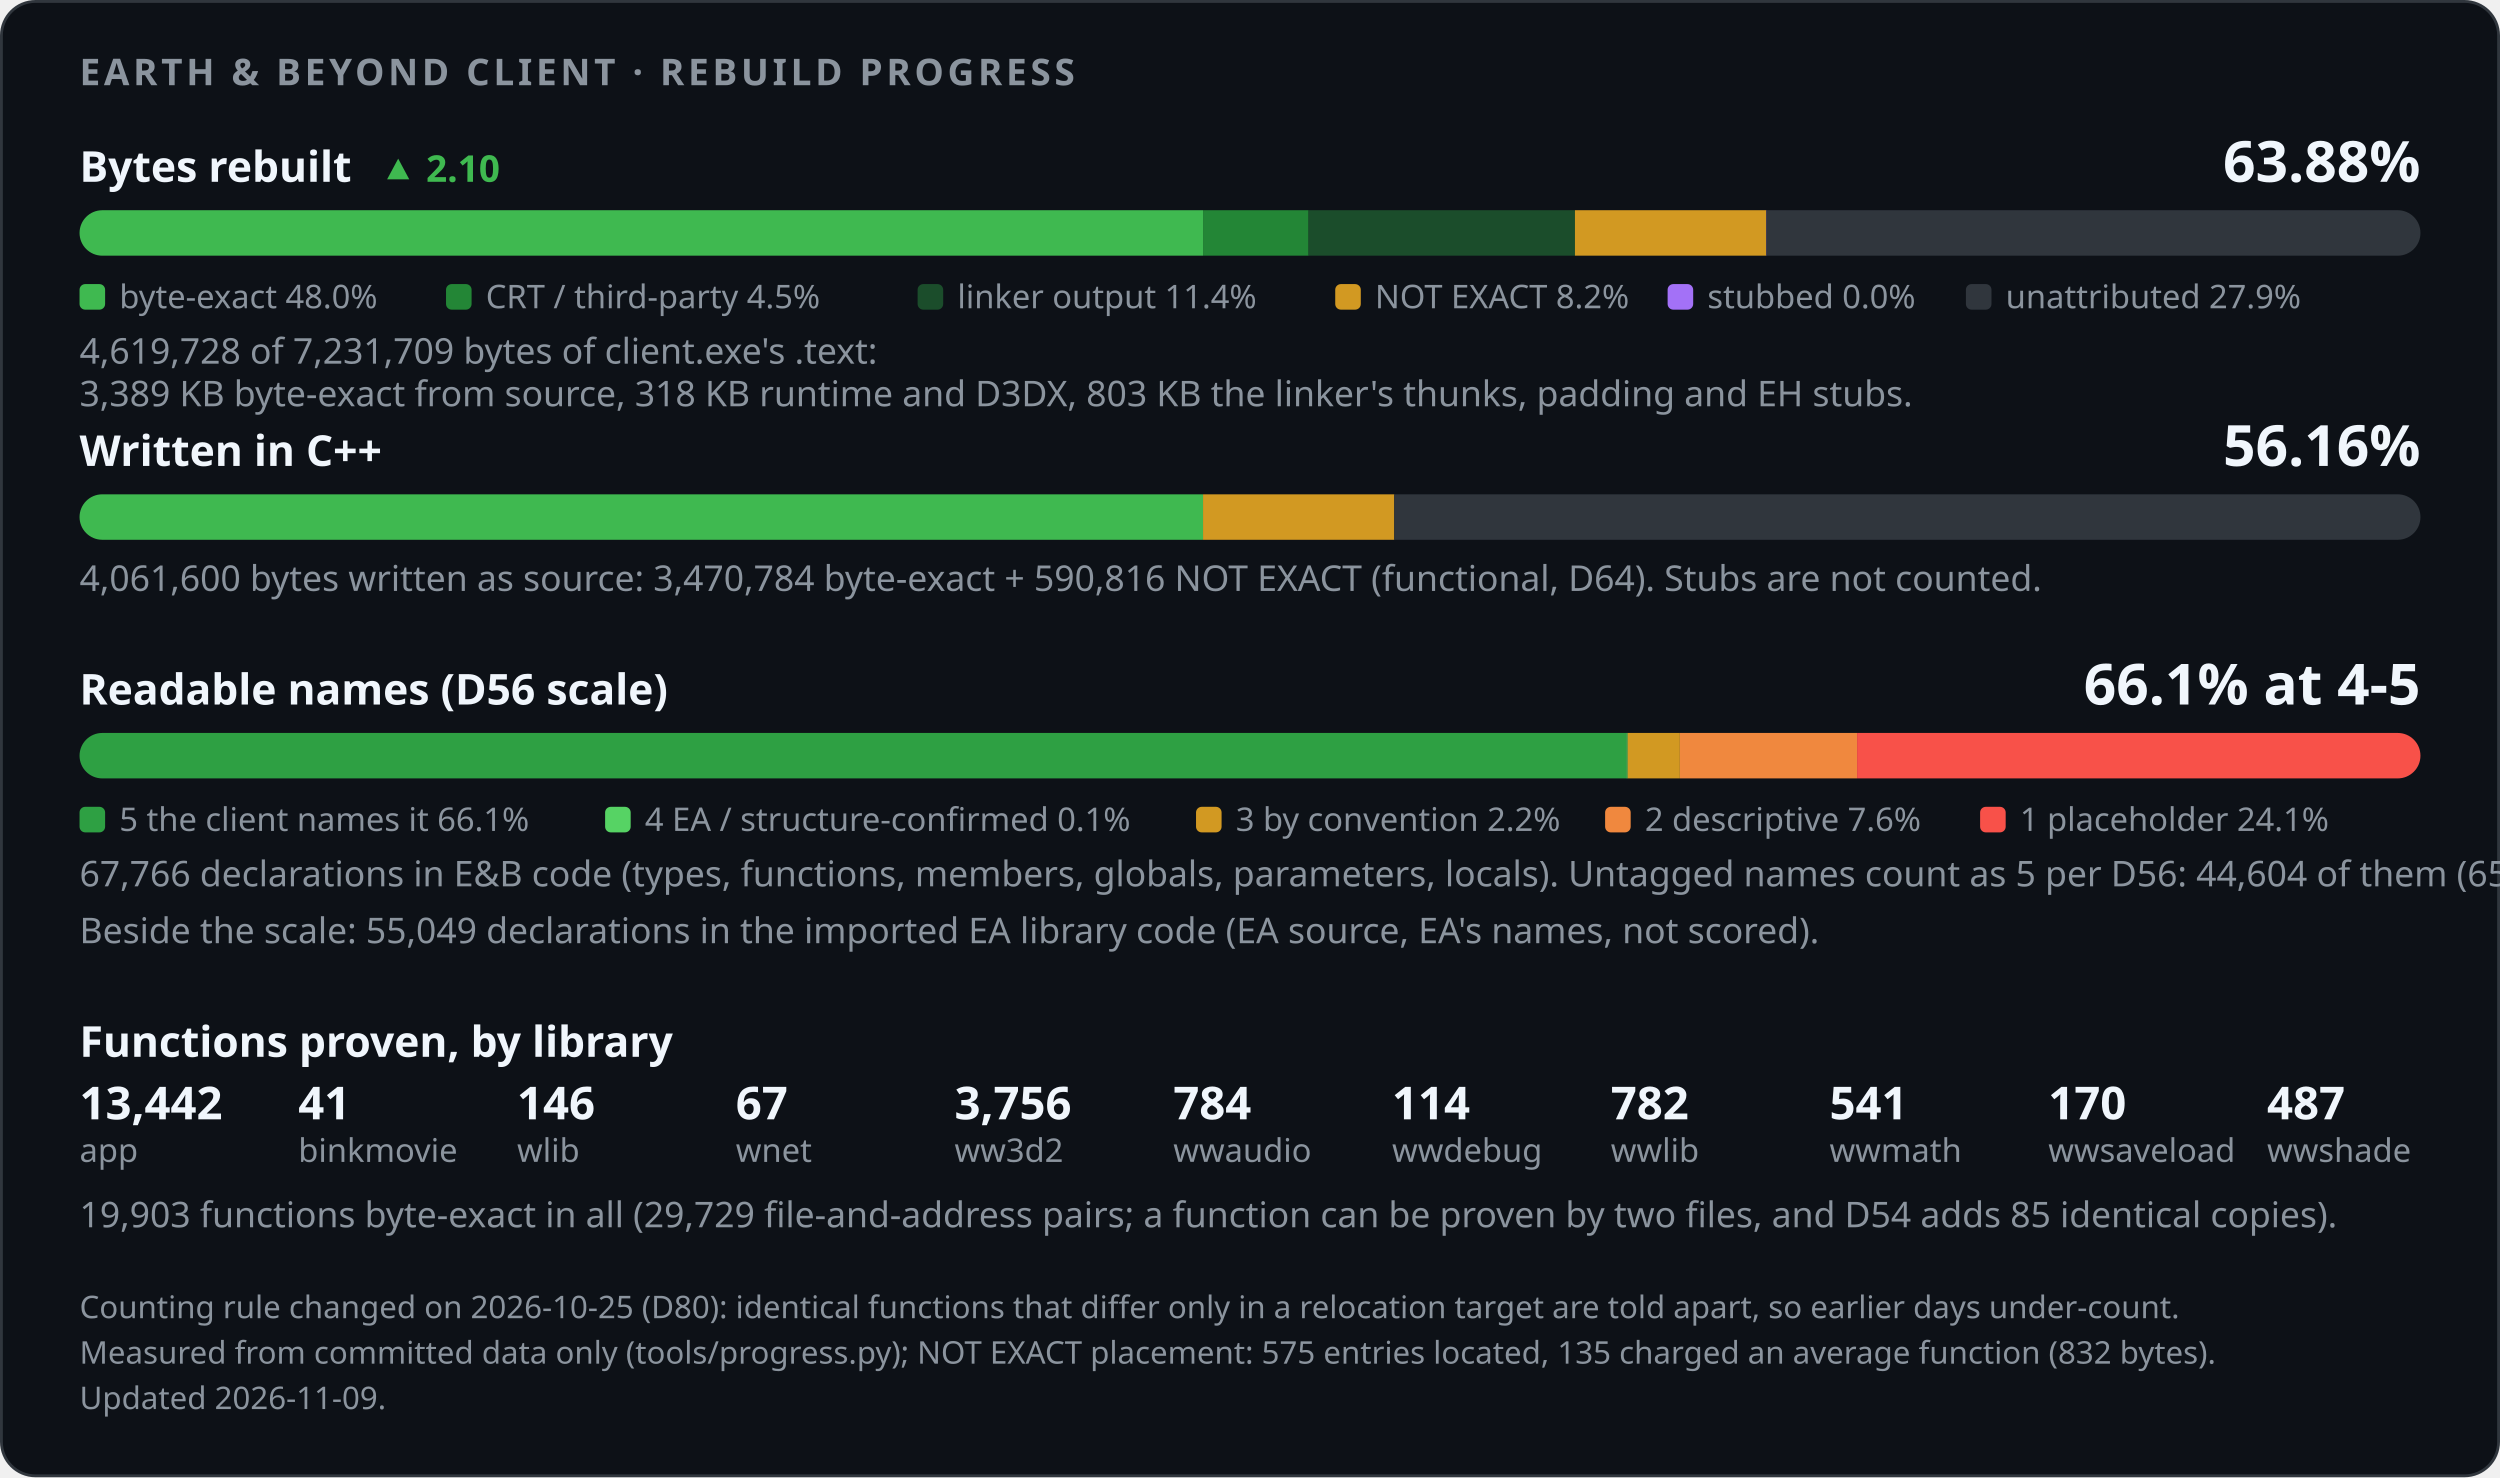
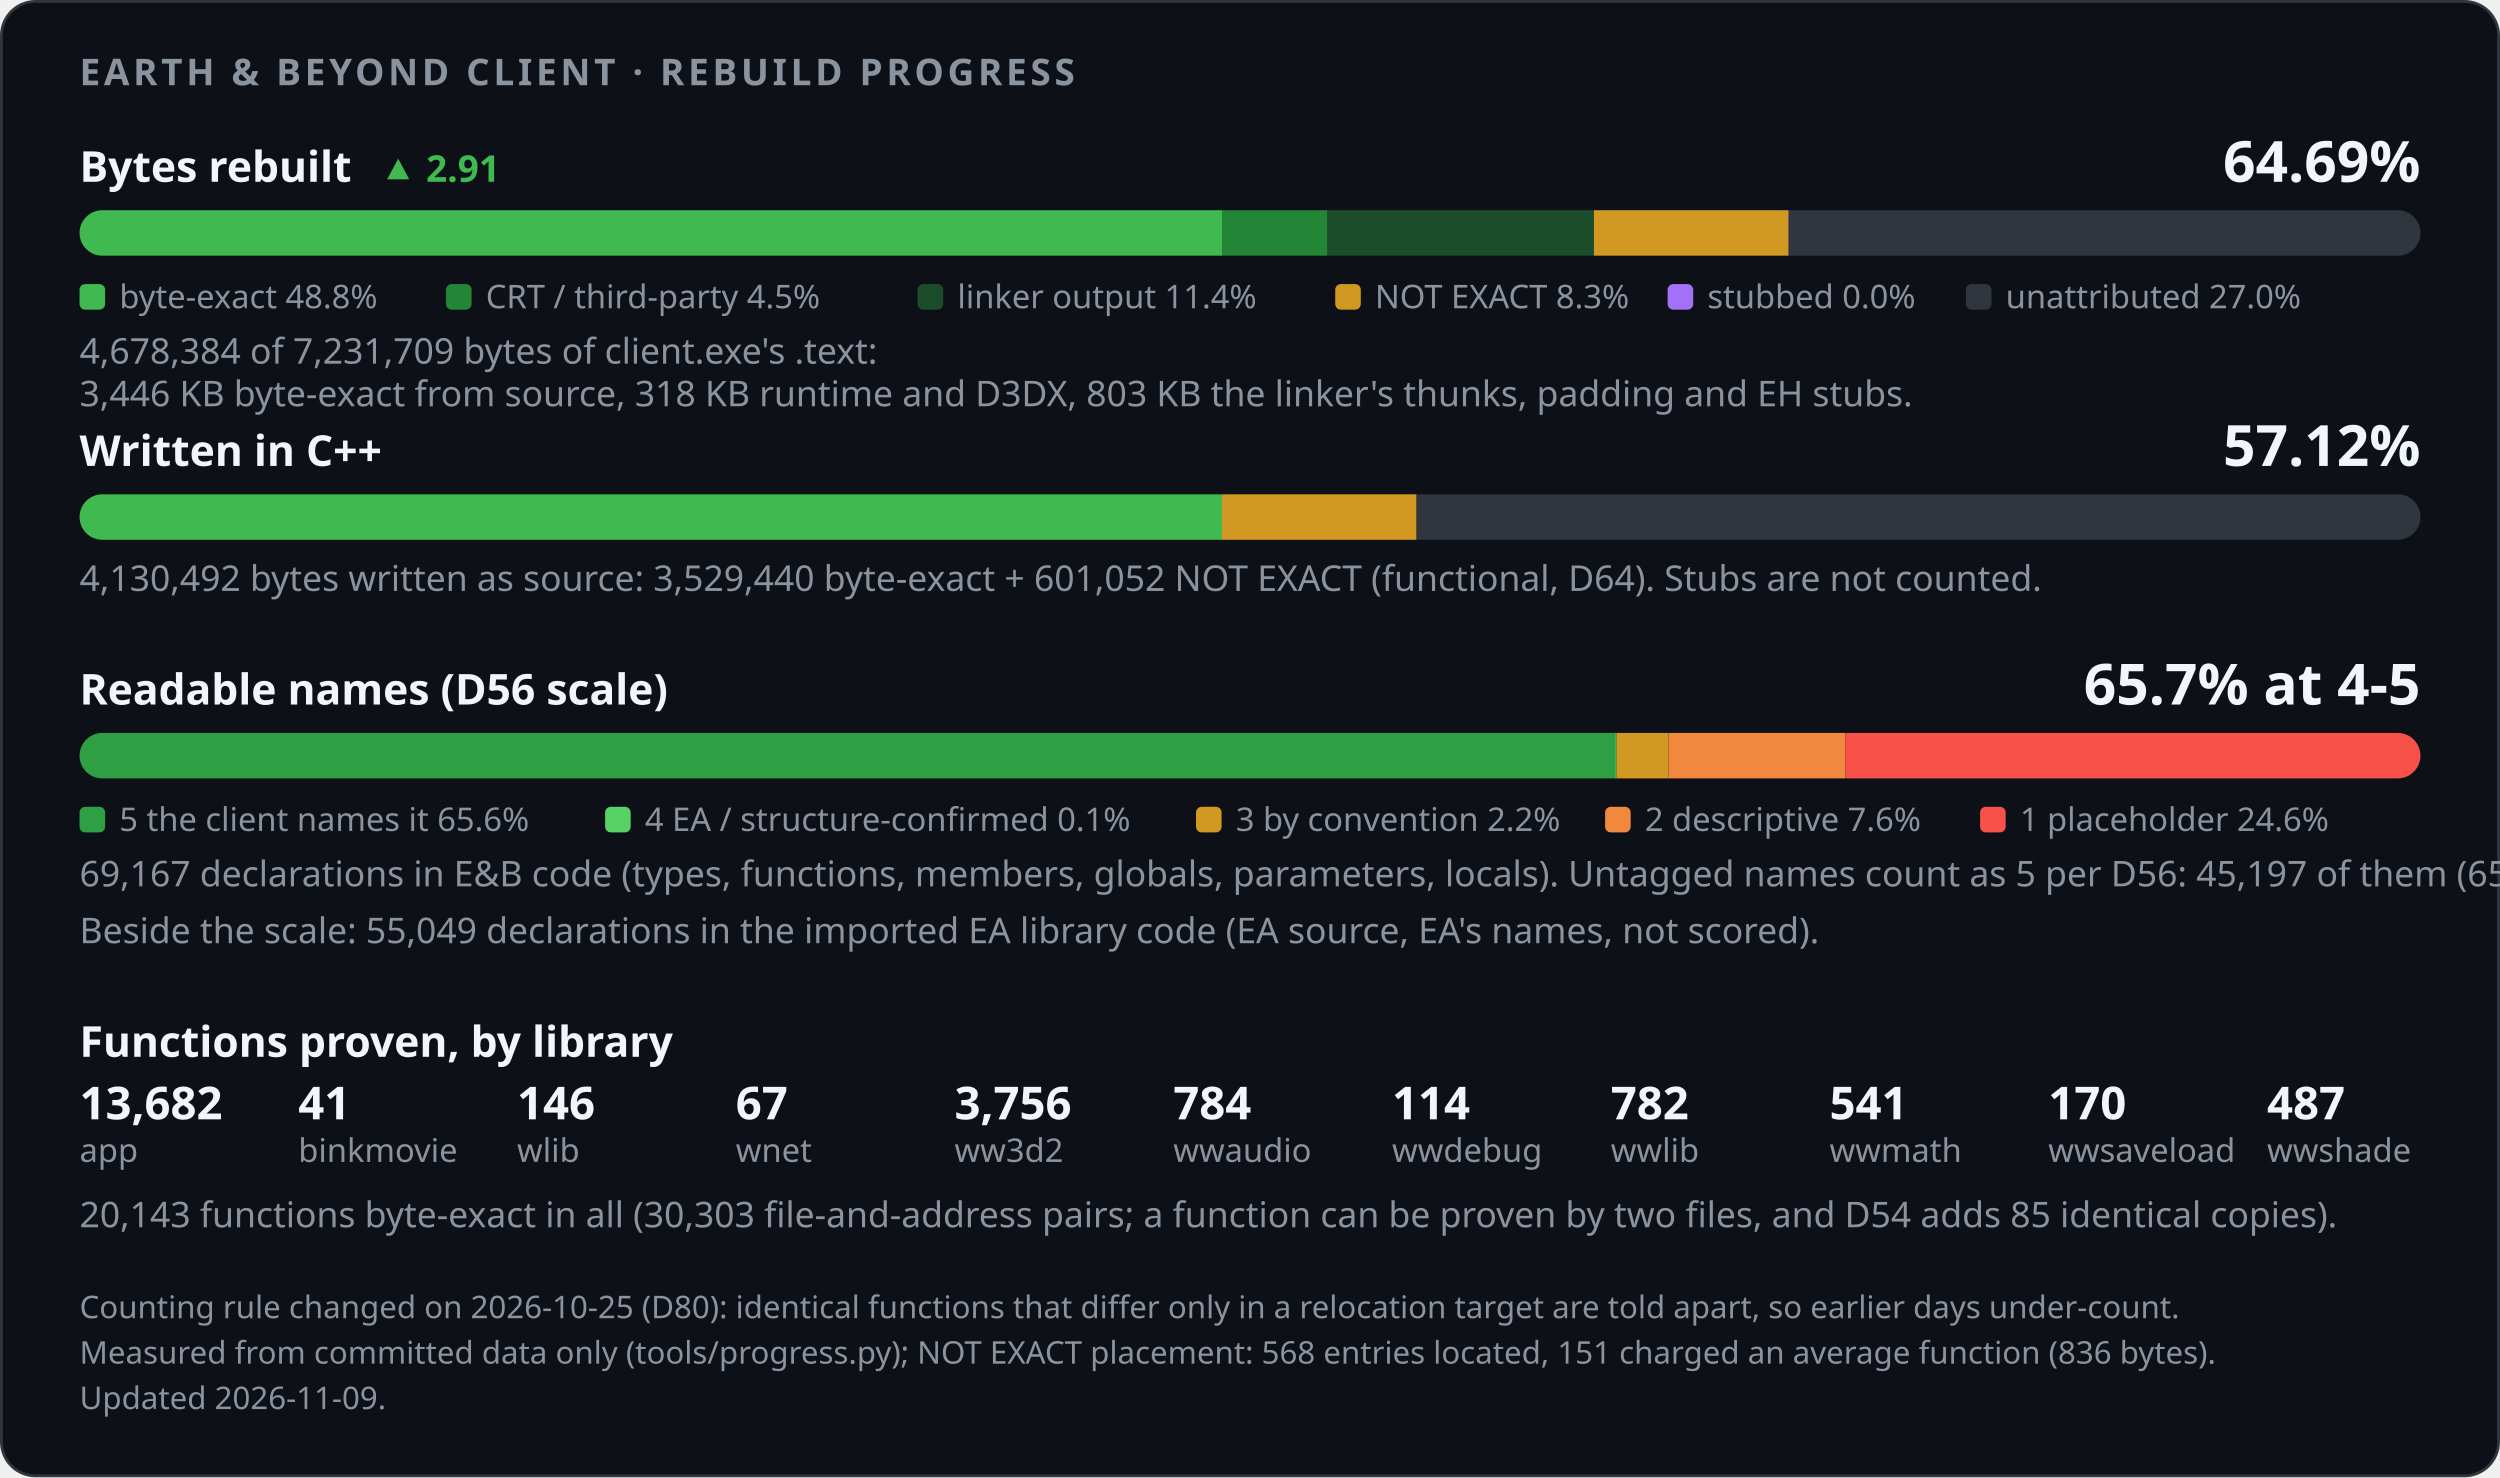
<svg xmlns="http://www.w3.org/2000/svg" width="880" height="520" viewBox="0 0 880 520" role="img" aria-labelledby="title desc">
  <style>
    .card { fill: #0d1117; stroke: #30363d; } .strong { fill: #f0f6fc; } .muted { fill: #8b949e; }
    .grid { stroke: #30363d; } .up { fill: #3fb950; } .down { fill: #f85149; }
    .s-exact { fill: #3fb950; } .s-notexact { fill: #d29922; } .s-stub { fill: #a371f7; }
    .s-third { fill: #238636; } .s-linker { fill: #1b4d2b; } .s-unattr { fill: #30363d; }
    .l-exact { stroke: #3fb950; } .l-written { stroke: #58a6ff; }
    @media (prefers-color-scheme: light) {
      .card { fill: #ffffff; stroke: #d0d7de; } .strong { fill: #1f2328; } .muted { fill: #59636e; }
      .grid { stroke: #d0d7de; } .up { fill: #1a7f37; } .down { fill: #cf222e; }
      .s-exact { fill: #1a7f37; } .s-third { fill: #4ac26b; } .s-linker { fill: #aceebb; } .s-unattr { fill: #d0d7de; }
      .l-exact { stroke: #1a7f37; } .l-written { stroke: #0969da; }
    }
  </style>
  <rect class="card" x="0.5" y="0.5" width="879" height="519" rx="12" />
  <g font-family="-apple-system,BlinkMacSystemFont,'Segoe UI','Noto Sans',Helvetica,Arial,sans-serif">
    <text x="28" y="30" class="muted" font-size="13" font-weight="600" letter-spacing="1.3">EARTH &amp; BEYOND CLIENT · REBUILD PROGRESS</text>
-     <text x="28" y="64" class="strong" font-size="15" font-weight="600">Bytes rebuilt<tspan class="up" dx="10" font-size="13" font-weight="600">▲ 2.10</tspan>
+     <text x="28" y="64" class="strong" font-size="15" font-weight="600">Bytes rebuilt<tspan class="up" dx="10" font-size="13" font-weight="600">▲ 2.91</tspan>
    </text>
-     <text x="852" y="64" class="strong" font-size="20" font-weight="700" text-anchor="end">63.88%</text>
+     <text x="852" y="64" class="strong" font-size="20" font-weight="700" text-anchor="end">64.69%</text>
    <clipPath id="clip74">
      <rect x="28" y="74" width="824" height="16" rx="8.0" />
    </clipPath>
    <g clip-path="url(#clip74)">
-       <rect x="28.00" y="74" width="395.47" height="16" class="s-exact" />
-       <rect x="423.47" y="74" width="37.17" height="16" class="s-third" />
-       <rect x="460.64" y="74" width="93.74" height="16" class="s-linker" />
-       <rect x="554.38" y="74" width="67.32" height="16" class="s-notexact" />
-       <rect x="621.70" y="74" width="0.11" height="16" class="s-stub" />
-       <rect x="621.81" y="74" width="230.19" height="16" class="s-unattr" />
+       <rect x="28.00" y="74" width="402.15" height="16" class="s-exact" />
+       <rect x="430.15" y="74" width="37.17" height="16" class="s-third" />
+       <rect x="467.33" y="74" width="93.74" height="16" class="s-linker" />
+       <rect x="561.07" y="74" width="68.49" height="16" class="s-notexact" />
+       <rect x="629.55" y="74" width="0.11" height="16" class="s-stub" />
+       <rect x="629.66" y="74" width="222.34" height="16" class="s-unattr" />
    </g>
    <rect x="28" y="100" width="9" height="9" rx="2" class="s-exact" />
-     <text x="42" y="108.5" class="muted" font-size="11.5">byte-exact 48.0%</text>
+     <text x="42" y="108.5" class="muted" font-size="11.5">byte-exact 48.8%</text>
    <rect x="157" y="100" width="9" height="9" rx="2" class="s-third" />
    <text x="171" y="108.5" class="muted" font-size="11.5">CRT / third-party 4.5%</text>
    <rect x="323" y="100" width="9" height="9" rx="2" class="s-linker" />
    <text x="337" y="108.5" class="muted" font-size="11.5">linker output 11.4%</text>
    <rect x="470" y="100" width="9" height="9" rx="2" class="s-notexact" />
-     <text x="484" y="108.5" class="muted" font-size="11.5">NOT EXACT 8.2%</text>
+     <text x="484" y="108.5" class="muted" font-size="11.5">NOT EXACT 8.3%</text>
    <rect x="587" y="100" width="9" height="9" rx="2" class="s-stub" />
    <text x="601" y="108.5" class="muted" font-size="11.5">stubbed 0.0%</text>
    <rect x="692" y="100" width="9" height="9" rx="2" class="s-unattr" />
-     <text x="706" y="108.5" class="muted" font-size="11.5">unattributed 27.9%</text>
-     <text x="28" y="128" class="muted" font-size="12.5">4,619,728 of 7,231,709 bytes of client.exe's .text:</text>
-     <text x="28" y="143" class="muted" font-size="12.5">3,389 KB byte-exact from source, 318 KB runtime and D3DX, 803 KB the linker's thunks, padding and EH stubs.</text>
+     <text x="706" y="108.5" class="muted" font-size="11.5">unattributed 27.0%</text>
+     <text x="28" y="128" class="muted" font-size="12.5">4,678,384 of 7,231,709 bytes of client.exe's .text:</text>
+     <text x="28" y="143" class="muted" font-size="12.5">3,446 KB byte-exact from source, 318 KB runtime and D3DX, 803 KB the linker's thunks, padding and EH stubs.</text>
    <text x="28" y="164" class="strong" font-size="15" font-weight="600">Written in C++</text>
-     <text x="852" y="164" class="strong" font-size="20" font-weight="700" text-anchor="end">56.16%</text>
+     <text x="852" y="164" class="strong" font-size="20" font-weight="700" text-anchor="end">57.12%</text>
    <clipPath id="clip174">
      <rect x="28" y="174" width="824" height="16" rx="8.0" />
    </clipPath>
    <g clip-path="url(#clip174)">
-       <rect x="28.00" y="174" width="395.47" height="16" class="s-exact" />
-       <rect x="423.47" y="174" width="67.32" height="16" class="s-notexact" />
-       <rect x="490.79" y="174" width="361.21" height="16" class="s-unattr" />
+       <rect x="28.00" y="174" width="402.15" height="16" class="s-exact" />
+       <rect x="430.15" y="174" width="68.49" height="16" class="s-notexact" />
+       <rect x="498.64" y="174" width="353.36" height="16" class="s-unattr" />
    </g>
-     <text x="28" y="208" class="muted" font-size="12.5">4,061,600 bytes written as source: 3,470,784 byte-exact + 590,816 NOT EXACT (functional, D64). Stubs are not counted.</text>
+     <text x="28" y="208" class="muted" font-size="12.5">4,130,492 bytes written as source: 3,529,440 byte-exact + 601,052 NOT EXACT (functional, D64). Stubs are not counted.</text>
    <text x="28" y="248" class="strong" font-size="15" font-weight="600">Readable names (D56 scale)</text>
-     <text x="852" y="248" class="strong" font-size="20" font-weight="700" text-anchor="end">66.1% at 4-5</text>
+     <text x="852" y="248" class="strong" font-size="20" font-weight="700" text-anchor="end">65.7% at 4-5</text>
    <clipPath id="clip258">
      <rect x="28" y="258" width="824" height="16" rx="8.0" />
    </clipPath>
    <g clip-path="url(#clip258)">
-       <rect x="28.00" y="258" width="544.49" height="16" fill="#2ea043" />
-       <rect x="572.49" y="258" width="0.46" height="16" fill="#56d364" />
-       <rect x="572.95" y="258" width="18.37" height="16" fill="#d29922" />
-       <rect x="591.32" y="258" width="62.37" height="16" fill="#f0883e" />
-       <rect x="653.69" y="258" width="198.31" height="16" fill="#f85149" />
+       <rect x="28.00" y="258" width="540.55" height="16" fill="#2ea043" />
+       <rect x="568.55" y="258" width="0.45" height="16" fill="#56d364" />
+       <rect x="569.00" y="258" width="18.29" height="16" fill="#d29922" />
+       <rect x="587.29" y="258" width="62.27" height="16" fill="#f0883e" />
+       <rect x="649.56" y="258" width="202.44" height="16" fill="#f85149" />
    </g>
    <rect x="28" y="284" width="9" height="9" rx="2" fill="#2ea043" />
-     <text x="42" y="292.5" class="muted" font-size="11.5">5 the client names it 66.1%</text>
+     <text x="42" y="292.5" class="muted" font-size="11.5">5 the client names it 65.6%</text>
    <rect x="213" y="284" width="9" height="9" rx="2" fill="#56d364" />
    <text x="227" y="292.5" class="muted" font-size="11.5">4 EA / structure-confirmed 0.1%</text>
    <rect x="421" y="284" width="9" height="9" rx="2" fill="#d29922" />
    <text x="435" y="292.5" class="muted" font-size="11.5">3 by convention 2.2%</text>
    <rect x="565" y="284" width="9" height="9" rx="2" fill="#f0883e" />
    <text x="579" y="292.5" class="muted" font-size="11.5">2 descriptive 7.6%</text>
    <rect x="697" y="284" width="9" height="9" rx="2" fill="#f85149" />
-     <text x="711" y="292.5" class="muted" font-size="11.5">1 placeholder 24.1%</text>
-     <text x="28" y="312" class="muted" font-size="12.5">67,766 declarations in E&amp;B code (types, functions, members, globals, parameters, locals). Untagged names count as 5 per D56: 44,604 of them (65.8%).</text>
+     <text x="711" y="292.5" class="muted" font-size="11.5">1 placeholder 24.6%</text>
+     <text x="28" y="312" class="muted" font-size="12.5">69,167 declarations in E&amp;B code (types, functions, members, globals, parameters, locals). Untagged names count as 5 per D56: 45,197 of them (65.3%).</text>
    <text x="28" y="332" class="muted" font-size="12.5">Beside the scale: 55,049 declarations in the imported EA library code (EA source, EA's names, not scored).</text>
    <text x="28" y="372" class="strong" font-size="15" font-weight="600">Functions proven, by library</text>
-     <text x="28" y="394" class="strong" font-size="16" font-weight="700">13,442</text>
+     <text x="28" y="394" class="strong" font-size="16" font-weight="700">13,682</text>
    <text x="28" y="409" class="muted" font-size="11.5">app</text>
    <text x="105" y="394" class="strong" font-size="16" font-weight="700">41</text>
    <text x="105" y="409" class="muted" font-size="11.5">binkmovie</text>
    <text x="182" y="394" class="strong" font-size="16" font-weight="700">146</text>
    <text x="182" y="409" class="muted" font-size="11.5">wlib</text>
    <text x="259" y="394" class="strong" font-size="16" font-weight="700">67</text>
    <text x="259" y="409" class="muted" font-size="11.5">wnet</text>
    <text x="336" y="394" class="strong" font-size="16" font-weight="700">3,756</text>
    <text x="336" y="409" class="muted" font-size="11.5">ww3d2</text>
    <text x="413" y="394" class="strong" font-size="16" font-weight="700">784</text>
    <text x="413" y="409" class="muted" font-size="11.5">wwaudio</text>
    <text x="490" y="394" class="strong" font-size="16" font-weight="700">114</text>
    <text x="490" y="409" class="muted" font-size="11.5">wwdebug</text>
    <text x="567" y="394" class="strong" font-size="16" font-weight="700">782</text>
    <text x="567" y="409" class="muted" font-size="11.5">wwlib</text>
    <text x="644" y="394" class="strong" font-size="16" font-weight="700">541</text>
    <text x="644" y="409" class="muted" font-size="11.5">wwmath</text>
    <text x="721" y="394" class="strong" font-size="16" font-weight="700">170</text>
    <text x="721" y="409" class="muted" font-size="11.5">wwsaveload</text>
    <text x="798" y="394" class="strong" font-size="16" font-weight="700">487</text>
    <text x="798" y="409" class="muted" font-size="11.5">wwshade</text>
-     <text x="28" y="432" class="muted" font-size="12.5">19,903 functions byte-exact in all (29,729 file-and-address pairs; a function can be proven by two files, and D54 adds 85 identical copies).</text>
+     <text x="28" y="432" class="muted" font-size="12.5">20,143 functions byte-exact in all (30,303 file-and-address pairs; a function can be proven by two files, and D54 adds 85 identical copies).</text>
    <text x="28" y="464" class="muted" font-size="11">Counting rule changed on 2026-10-25 (D80): identical functions that differ only in a relocation target are told apart, so earlier days under-count.</text>
-     <text x="28" y="480" class="muted" font-size="11">Measured from committed data only (tools/progress.py); NOT EXACT placement: 575 entries located, 135 charged an average function (832 bytes).</text>
+     <text x="28" y="480" class="muted" font-size="11">Measured from committed data only (tools/progress.py); NOT EXACT placement: 568 entries located, 151 charged an average function (836 bytes).</text>
    <text x="28" y="496" class="muted" font-size="11">Updated 2026-11-09.</text>
  </g>
</svg>
